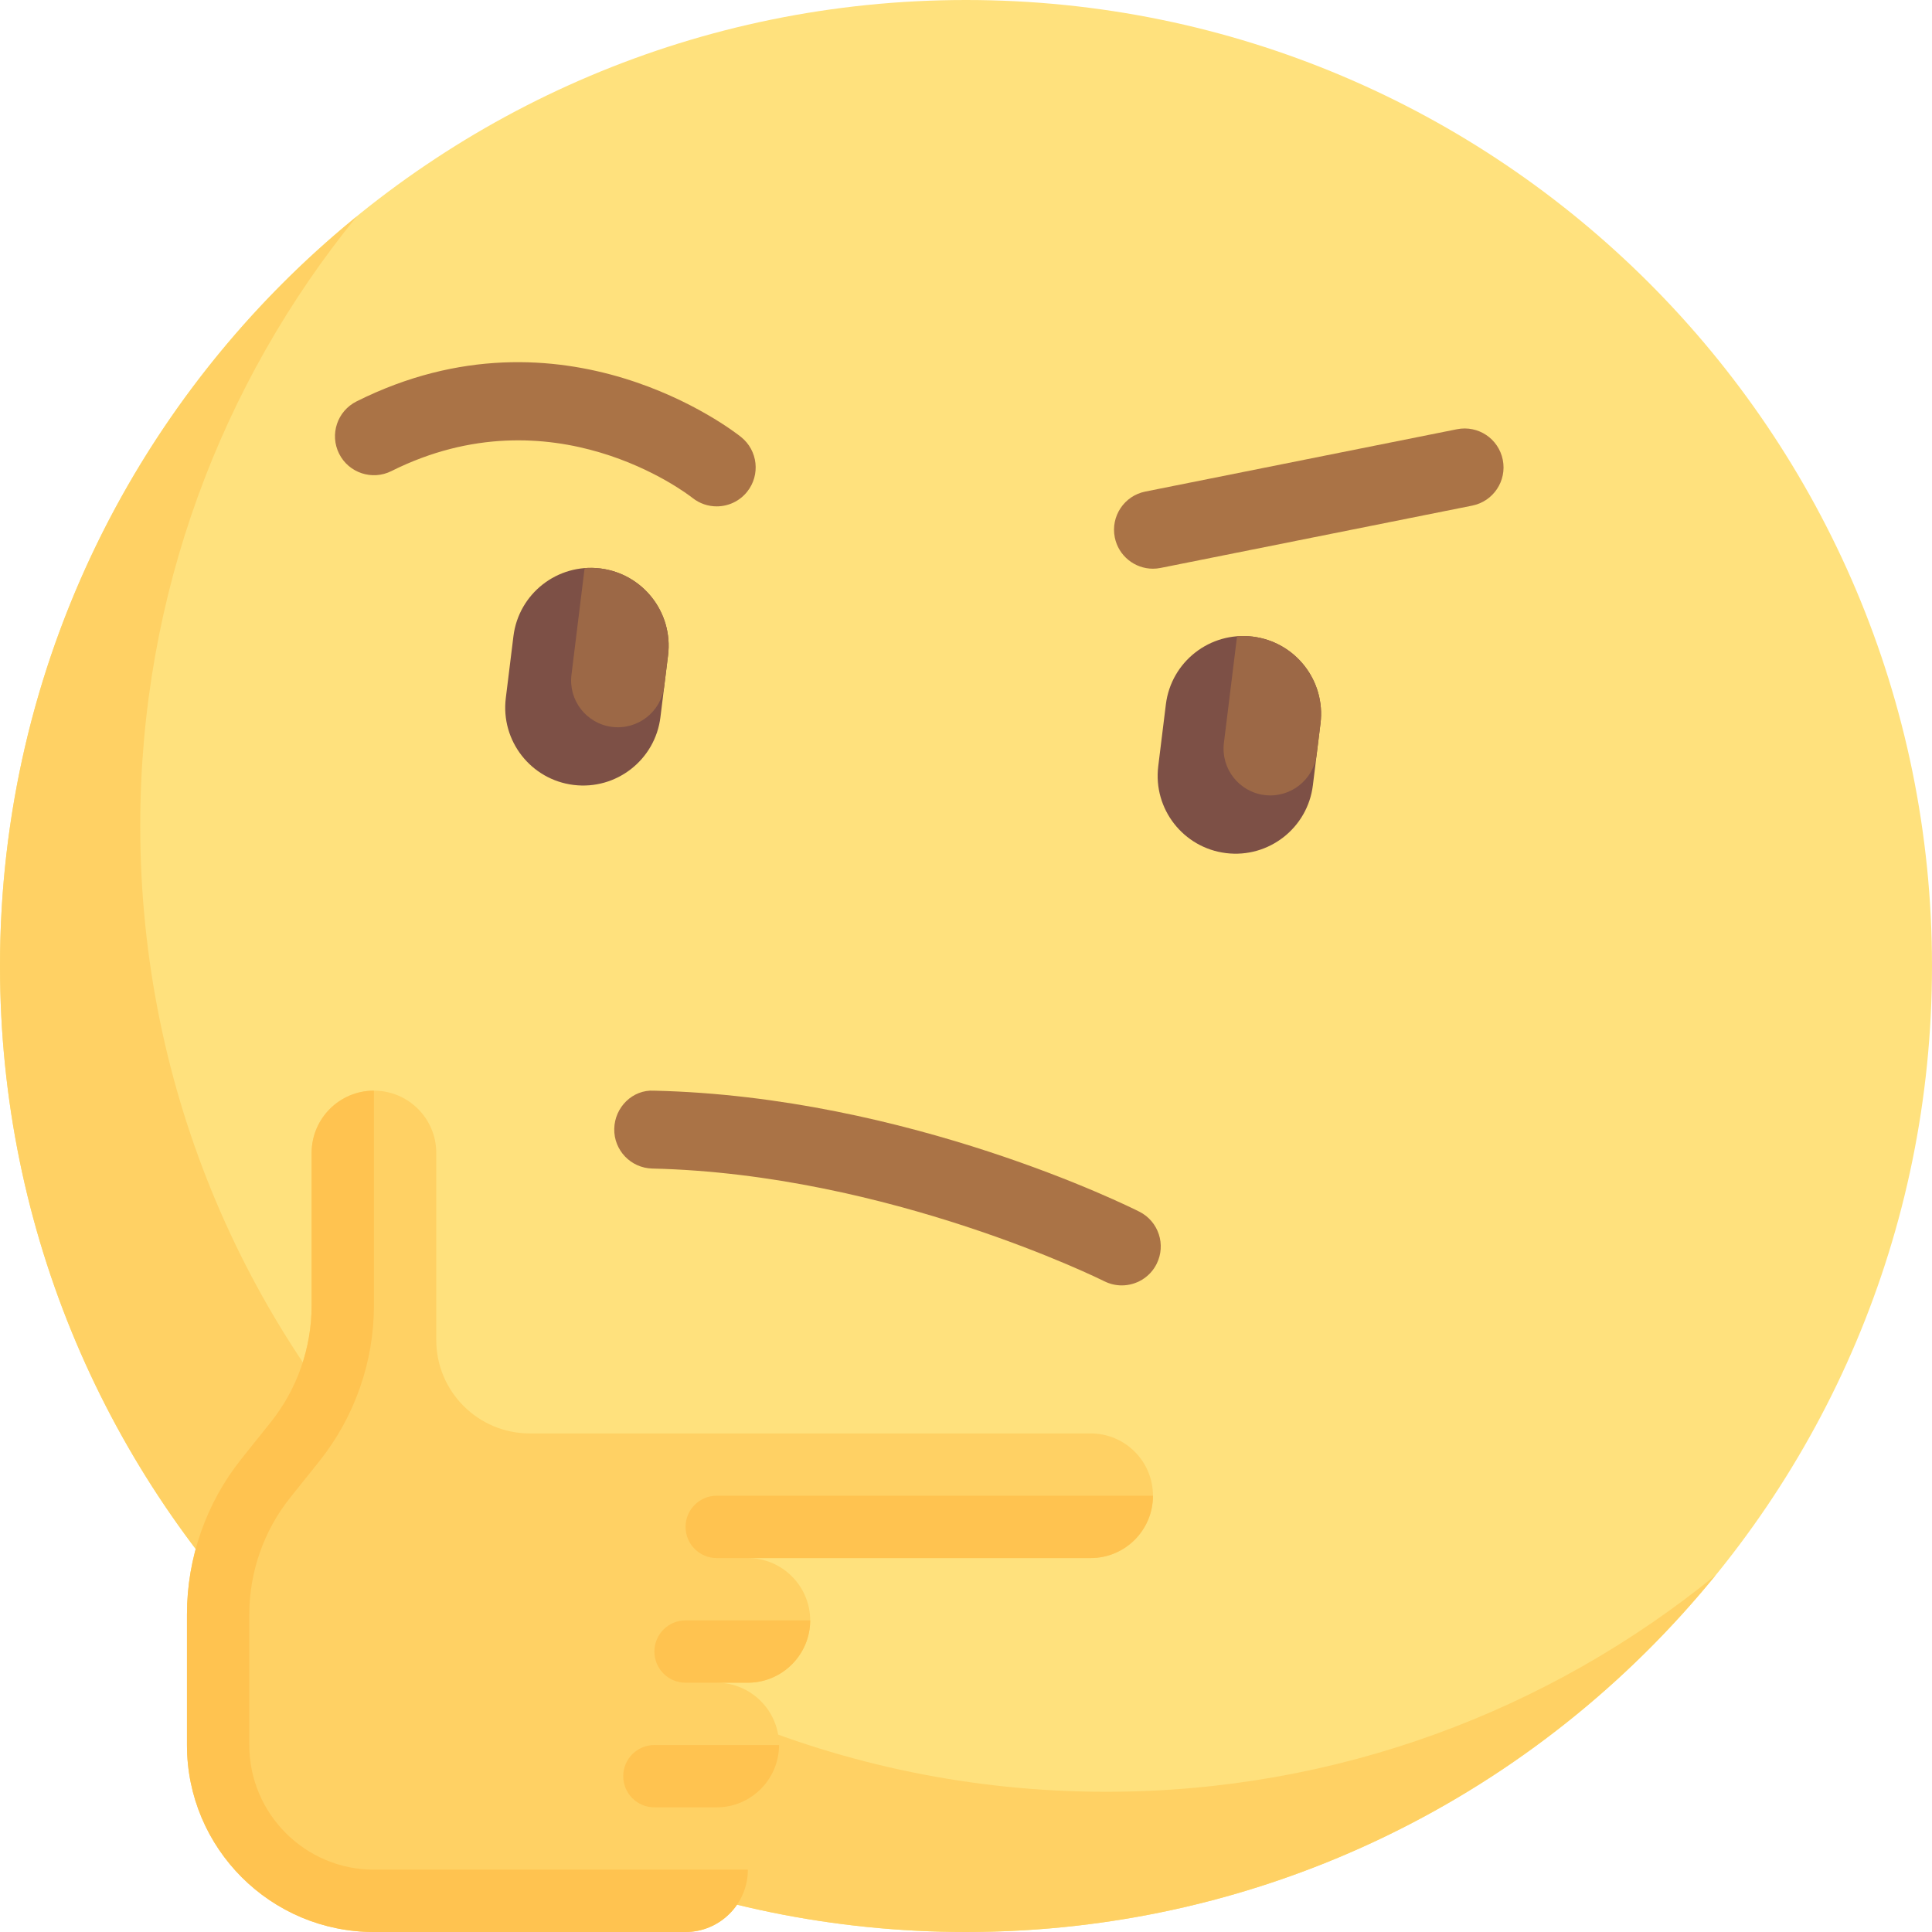
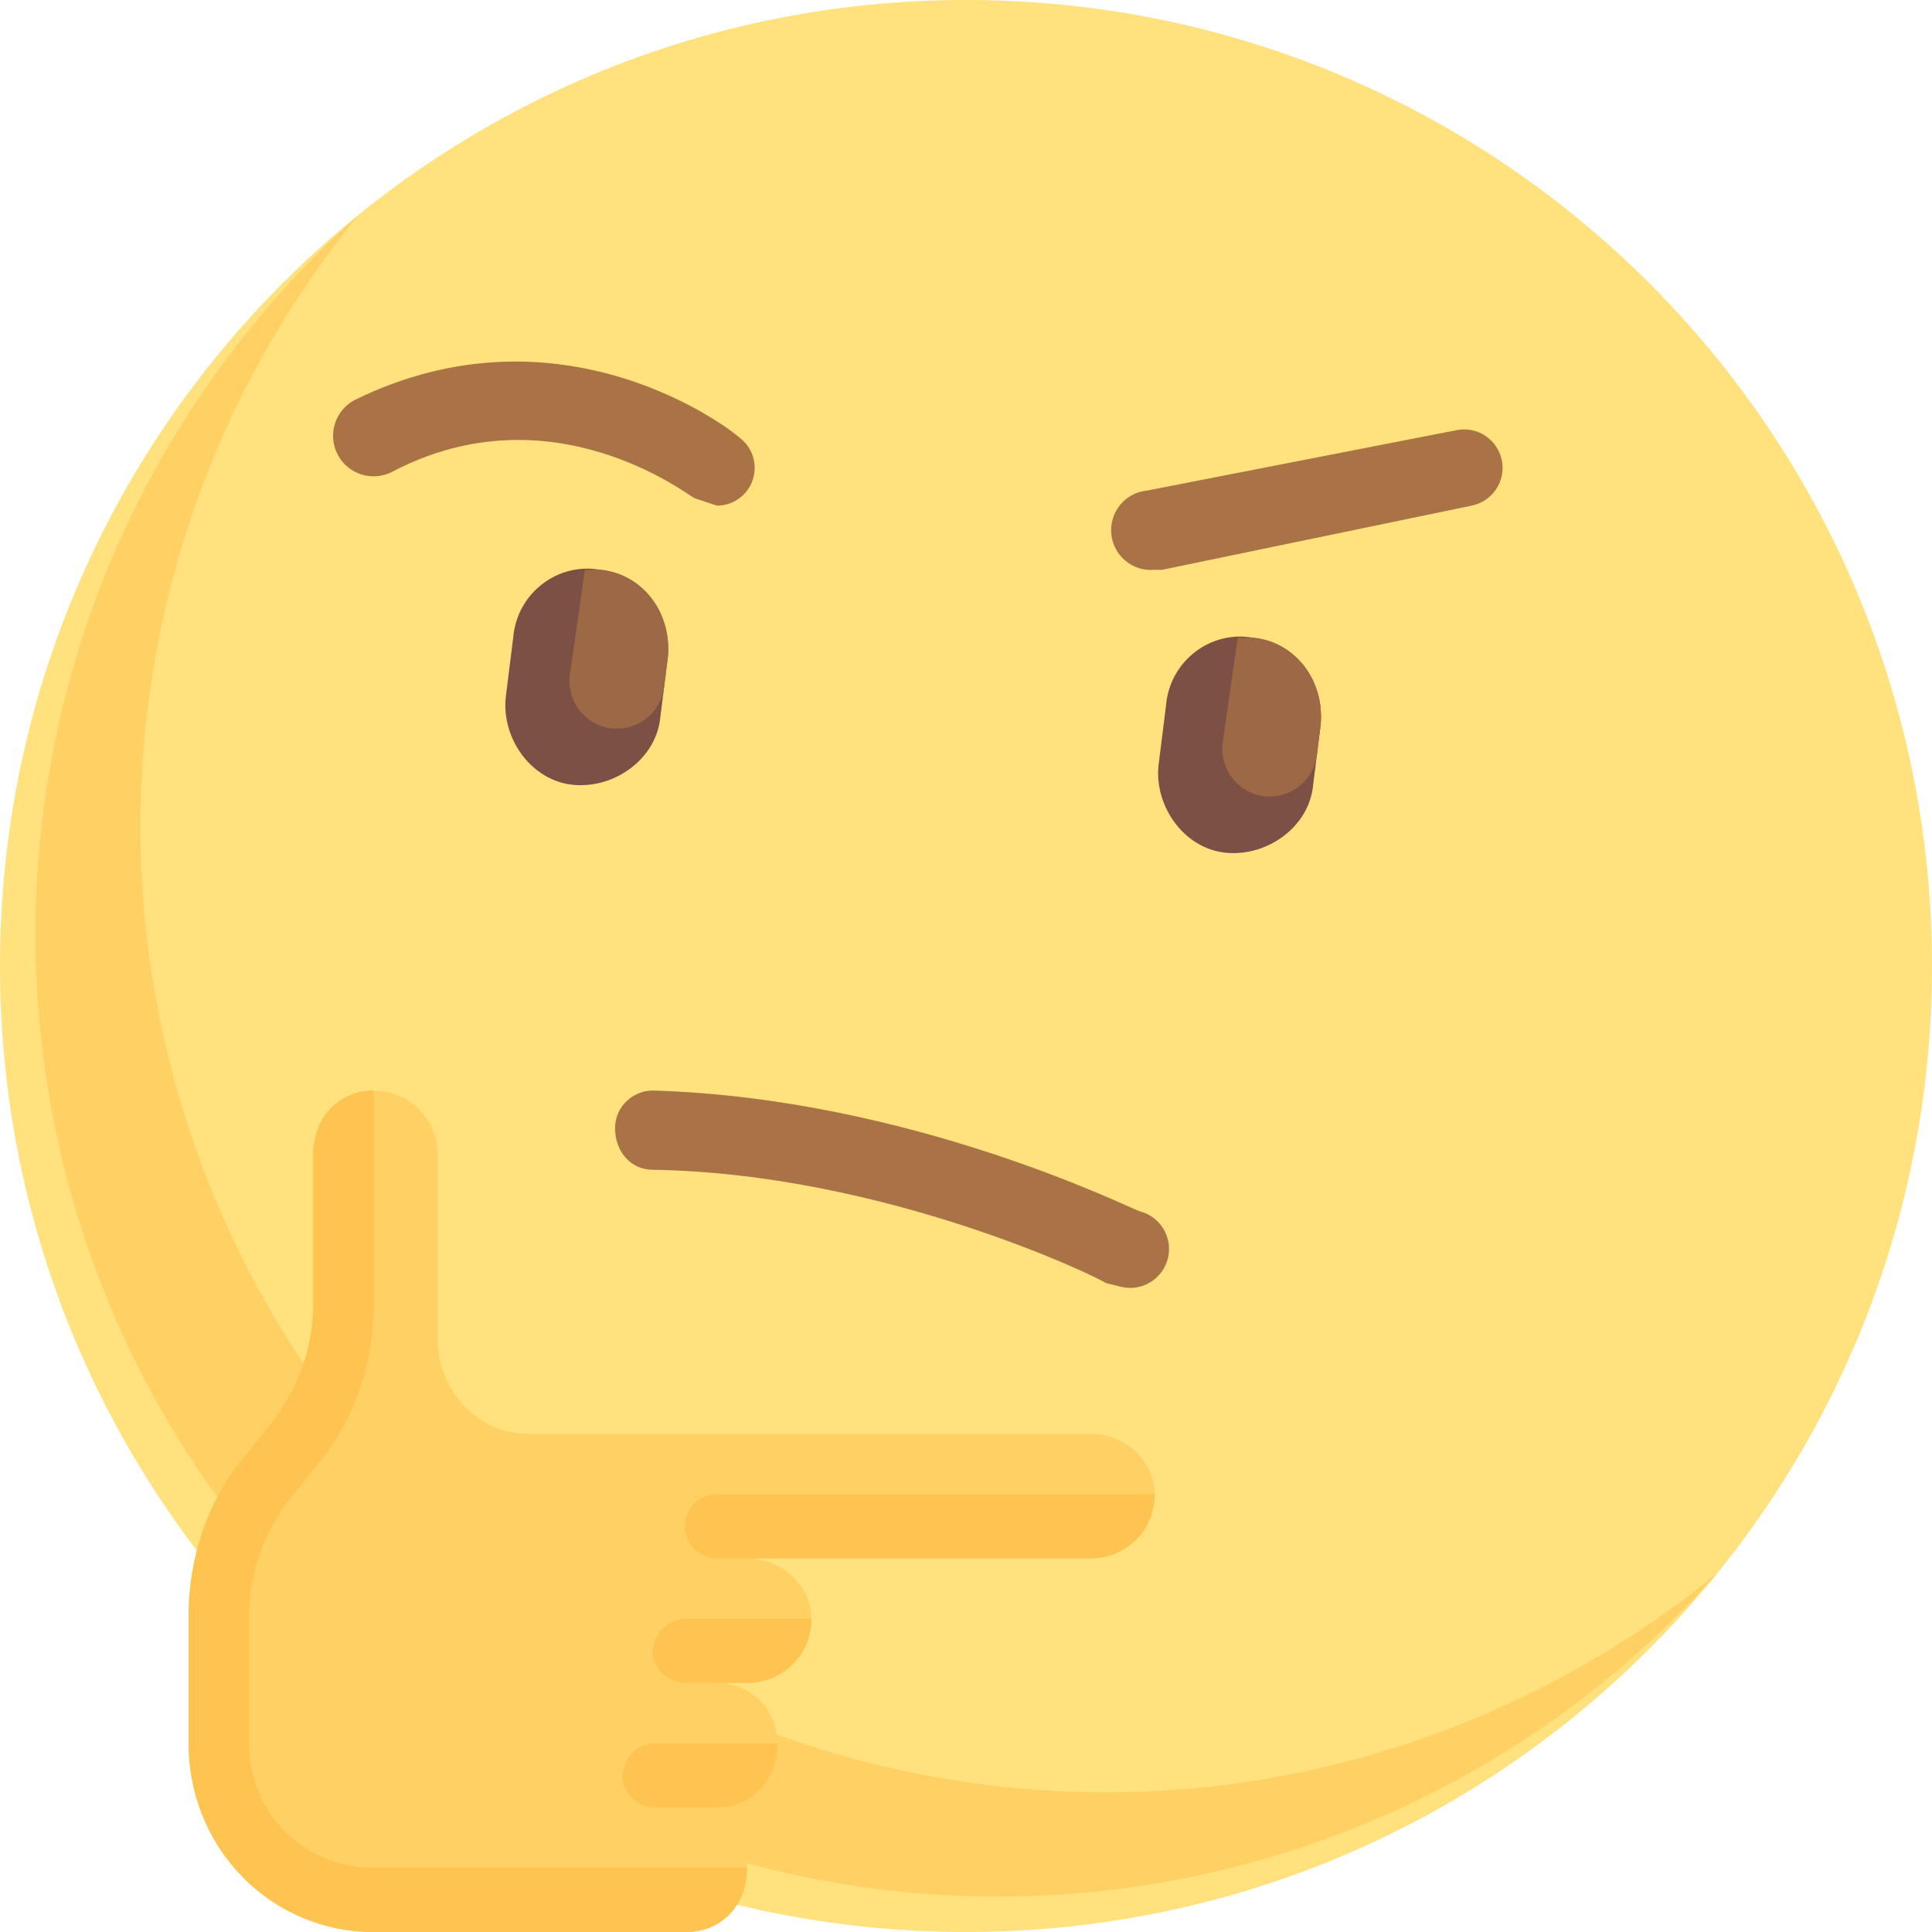
- <svg xmlns="http://www.w3.org/2000/svg" version="1.1" id="Capa_1" x="0px" y="0px" viewBox="0 0 512.001 512.001" style="enable-background:new 0 0 512.001 512.001;" xml:space="preserve">
-   <circle style="fill:#FFE17D;" cx="256.001" cy="256" r="256" />
-   <g>
-     <path style="fill:#FFD164;" d="M293.162,474.839c-141.385,0-256-114.615-256-256c0-61.227,21.521-117.411,57.376-161.463   C36.864,104.316,0.001,175.842,0.001,256c0,141.385,114.615,256,256,256c80.159,0,151.685-36.864,198.626-94.538   C410.574,453.317,354.39,474.839,293.162,474.839z" />
-     <path style="fill:#FFD164;" d="M181.678,512L181.678,512c9.084,0,16.516-7.432,16.516-16.516l0,0   c0-9.084-7.432-16.516-16.516-16.516l0,0h8.258l0,0c9.084,0,16.516-7.432,16.516-16.516l0,0c0-9.084-7.432-16.516-16.516-16.516   l0,0h8.258c9.084,0,16.516-7.432,16.516-16.516l0,0c0-9.084-7.432-16.516-16.516-16.516h90.839c9.122,0,16.516-7.395,16.516-16.516   l0,0c0-9.122-7.395-16.516-16.516-16.516H140.388c-13.682,0-24.774-11.092-24.774-24.774V305.55   c0-9.122-7.395-16.516-16.516-16.516l0,0c-9.122,0-16.516,7.395-16.516,16.516v40.426c0,11.251-3.829,22.167-10.858,30.953   l-7.698,9.622c-9.371,11.714-14.477,26.269-14.477,41.27v34.632c0,27.365,22.184,49.548,49.548,49.548h82.581V512z" />
+ <svg xmlns="http://www.w3.org/2000/svg" viewBox="0 0 512 512">
+   <defs />
+   <circle cx="256" cy="256" r="256" fill="#ffe17d" />
+   <g fill="#ffd164">
+     <path d="M293 475A256 256 0 0195 57a255 255 0 10360 360c-44 36-101 58-162 58z" />
+     <path d="M182 512c9 0 16-7 16-17 0-9-7-16-16-16h8c9 0 16-7 16-17 0-9-7-16-16-16h8c9 0 17-7 17-17 0-9-8-16-17-16h91c9 0 17-7 17-17 0-9-8-16-17-16H140c-13 0-24-11-24-25v-49c0-10-8-17-17-17s-16 7-16 17v40c0 11-4 22-11 31l-8 10c-9 11-14 26-14 41v34c0 28 22 50 49 50h83z" />
  </g>
-   <g>
-     <path style="fill:#FFC350;" d="M198.195,495.484h-16.516H99.098c-18.214,0-33.032-14.818-33.032-33.032v-34.633   c0-11.208,3.856-22.201,10.857-30.952l7.699-9.622c9.335-11.669,14.476-26.326,14.476-41.27v-56.942   c-9.121,0-16.516,7.395-16.516,16.516v40.426c0,11.251-3.829,22.167-10.857,30.953l-7.698,9.622   c-9.371,11.714-14.477,26.269-14.477,41.27v34.633c0,27.365,22.183,49.548,49.548,49.548h82.581   C190.762,512,198.195,504.568,198.195,495.484z" />
-     <path style="fill:#FFC350;" d="M305.549,396.387H189.936c-4.561,0-8.258,3.697-8.258,8.258c0,4.56,3.697,8.258,8.258,8.258h8.258   h90.839C298.155,412.903,305.549,405.509,305.549,396.387z" />
-     <path style="fill:#FFC350;" d="M173.42,437.677c0,4.56,3.697,8.258,8.258,8.258h8.258h8.258c9.084,0,16.516-7.432,16.516-16.516   h-33.032C177.117,429.419,173.42,433.116,173.42,437.677z" />
-     <path style="fill:#FFC350;" d="M165.162,470.71c0,4.56,3.697,8.258,8.258,8.258h8.258h8.258c9.084,0,16.516-7.432,16.516-16.516   H173.42C168.859,462.452,165.162,466.149,165.162,470.71z" />
+   <g fill="#ffc350">
+     <path d="M198 495H99c-18 0-33-14-33-33v-34c0-11 4-22 11-31l8-10c9-11 14-26 14-41v-57c-9 0-16 7-16 17v40c0 11-4 22-11 31l-8 10c-9 11-14 26-14 41v34c0 28 22 50 49 50h83c9 0 16-7 16-17zM306 396H190a8 8 0 100 17h99c9 0 17-7 17-17zM173 438c0 4 4 8 9 8h16c9 0 17-7 17-17h-33c-5 0-9 4-9 9z" />
+     <path d="M165 471c0 4 4 8 8 8h17c9 0 16-7 16-17h-33c-4 0-8 4-8 9z" />
  </g>
-   <g>
-     <path style="fill:#AA7346;" d="M297.275,340.645c-1.556,0-3.137-0.355-4.629-1.105c-0.565-0.282-57.186-28.427-119.774-29.863   c-5.702-0.129-10.218-4.855-10.089-10.556c0.129-5.698,4.863-10.419,10.556-10.081c67.387,1.544,126.137,30.823,128.605,32.069   c5.089,2.565,7.129,8.77,4.565,13.859C304.695,338.569,301.057,340.645,297.275,340.645z" />
-     <path style="fill:#AA7346;" d="M189.928,134.194c-2.25,0-4.516-0.734-6.411-2.242c-1.556-1.222-37.065-28.472-79.806-7.105   c-5.081,2.552-11.306,0.476-13.847-4.617c-2.548-5.101-0.484-11.298,4.621-13.851c54.823-27.435,100.008,7.911,101.903,9.431   c4.452,3.56,5.169,10.056,1.613,14.508C195.961,132.867,192.961,134.194,189.928,134.194z" />
-     <path style="fill:#AA7346;" d="M305.541,150.714c-4.823,0-9.129-3.395-10.113-8.302c-1.121-5.589,2.508-11.028,8.097-12.145   l82.581-16.516c5.621-1.117,11.024,2.504,12.145,8.097c1.121,5.589-2.508,11.028-8.097,12.145l-82.581,16.516   C306.888,150.645,306.211,150.714,305.541,150.714z" />
+   <g fill="#aa7346">
+     <path d="M297 341l-4-1c-1-1-58-29-120-30-6 0-10-5-10-11s5-10 10-10c68 2 126 31 129 32a10 10 0 01-5 20zM190 134l-6-2c-2-1-38-29-80-7a10 10 0 01-10-19c55-27 100 8 102 10a10 10 0 01-6 18zM306 151a10 10 0 01-2-21l82-16a10 10 0 114 20l-82 17h-2z" />
  </g>
-   <path style="fill:#7D5046;" d="M152.007,208.018L152.007,208.018c-11.316-1.395-19.359-11.7-17.964-23.016l2.021-16.392  c1.395-11.316,11.7-19.359,23.016-17.964l0,0c11.316,1.395,19.359,11.7,17.964,23.016l-2.021,16.392  C173.628,201.37,163.323,209.413,152.007,208.018z" />
-   <path style="fill:#9C6846;" d="M159.08,150.646c-1.404-0.173-2.791-0.198-4.149-0.092l-3.486,28.273  c-0.837,6.79,3.988,12.973,10.778,13.81s12.973-3.988,13.81-10.778l1.011-8.196C178.439,162.346,170.397,152.041,159.08,150.646z" />
-   <path style="fill:#7D5046;" d="M324.91,226.082L324.91,226.082c-11.316-1.395-19.359-11.7-17.964-23.016l2.021-16.392  c1.395-11.316,11.7-19.359,23.016-17.964l0,0c11.316,1.395,19.359,11.7,17.964,23.016l-2.021,16.392  C346.531,219.435,336.226,227.478,324.91,226.082z" />
-   <path style="fill:#9C6846;" d="M331.983,168.71c-1.404-0.173-2.791-0.198-4.149-0.092l-3.486,28.273  c-0.837,6.79,3.988,12.973,10.778,13.81c6.79,0.837,12.973-3.988,13.81-10.778l1.011-8.196  C351.342,180.41,343.3,170.106,331.983,168.71z" />
-   <g>
- </g>
-   <g>
- </g>
-   <g>
- </g>
-   <g>
- </g>
-   <g>
- </g>
-   <g>
- </g>
-   <g>
- </g>
-   <g>
- </g>
-   <g>
- </g>
-   <g>
- </g>
-   <g>
- </g>
-   <g>
- </g>
-   <g>
- </g>
-   <g>
- </g>
-   <g>
- </g>
+   <path fill="#7d5046" d="M152 208c-11-1-19-12-18-23l2-16c1-12 12-20 23-18 11 1 19 11 18 23l-2 16c-1 11-12 19-23 18z" />
+   <path fill="#9c6846" d="M159 151h-4l-4 28a12 12 0 1025 3l1-8c1-12-7-22-18-23z" />
+   <path fill="#7d5046" d="M325 226c-11-1-19-12-18-23l2-16c1-12 12-20 23-18 11 1 19 11 18 23l-2 16c-1 11-12 19-23 18z" />
+   <path fill="#9c6846" d="M332 169h-4l-4 28a12 12 0 1025 3l1-8c1-12-7-22-18-23z" />
</svg>
